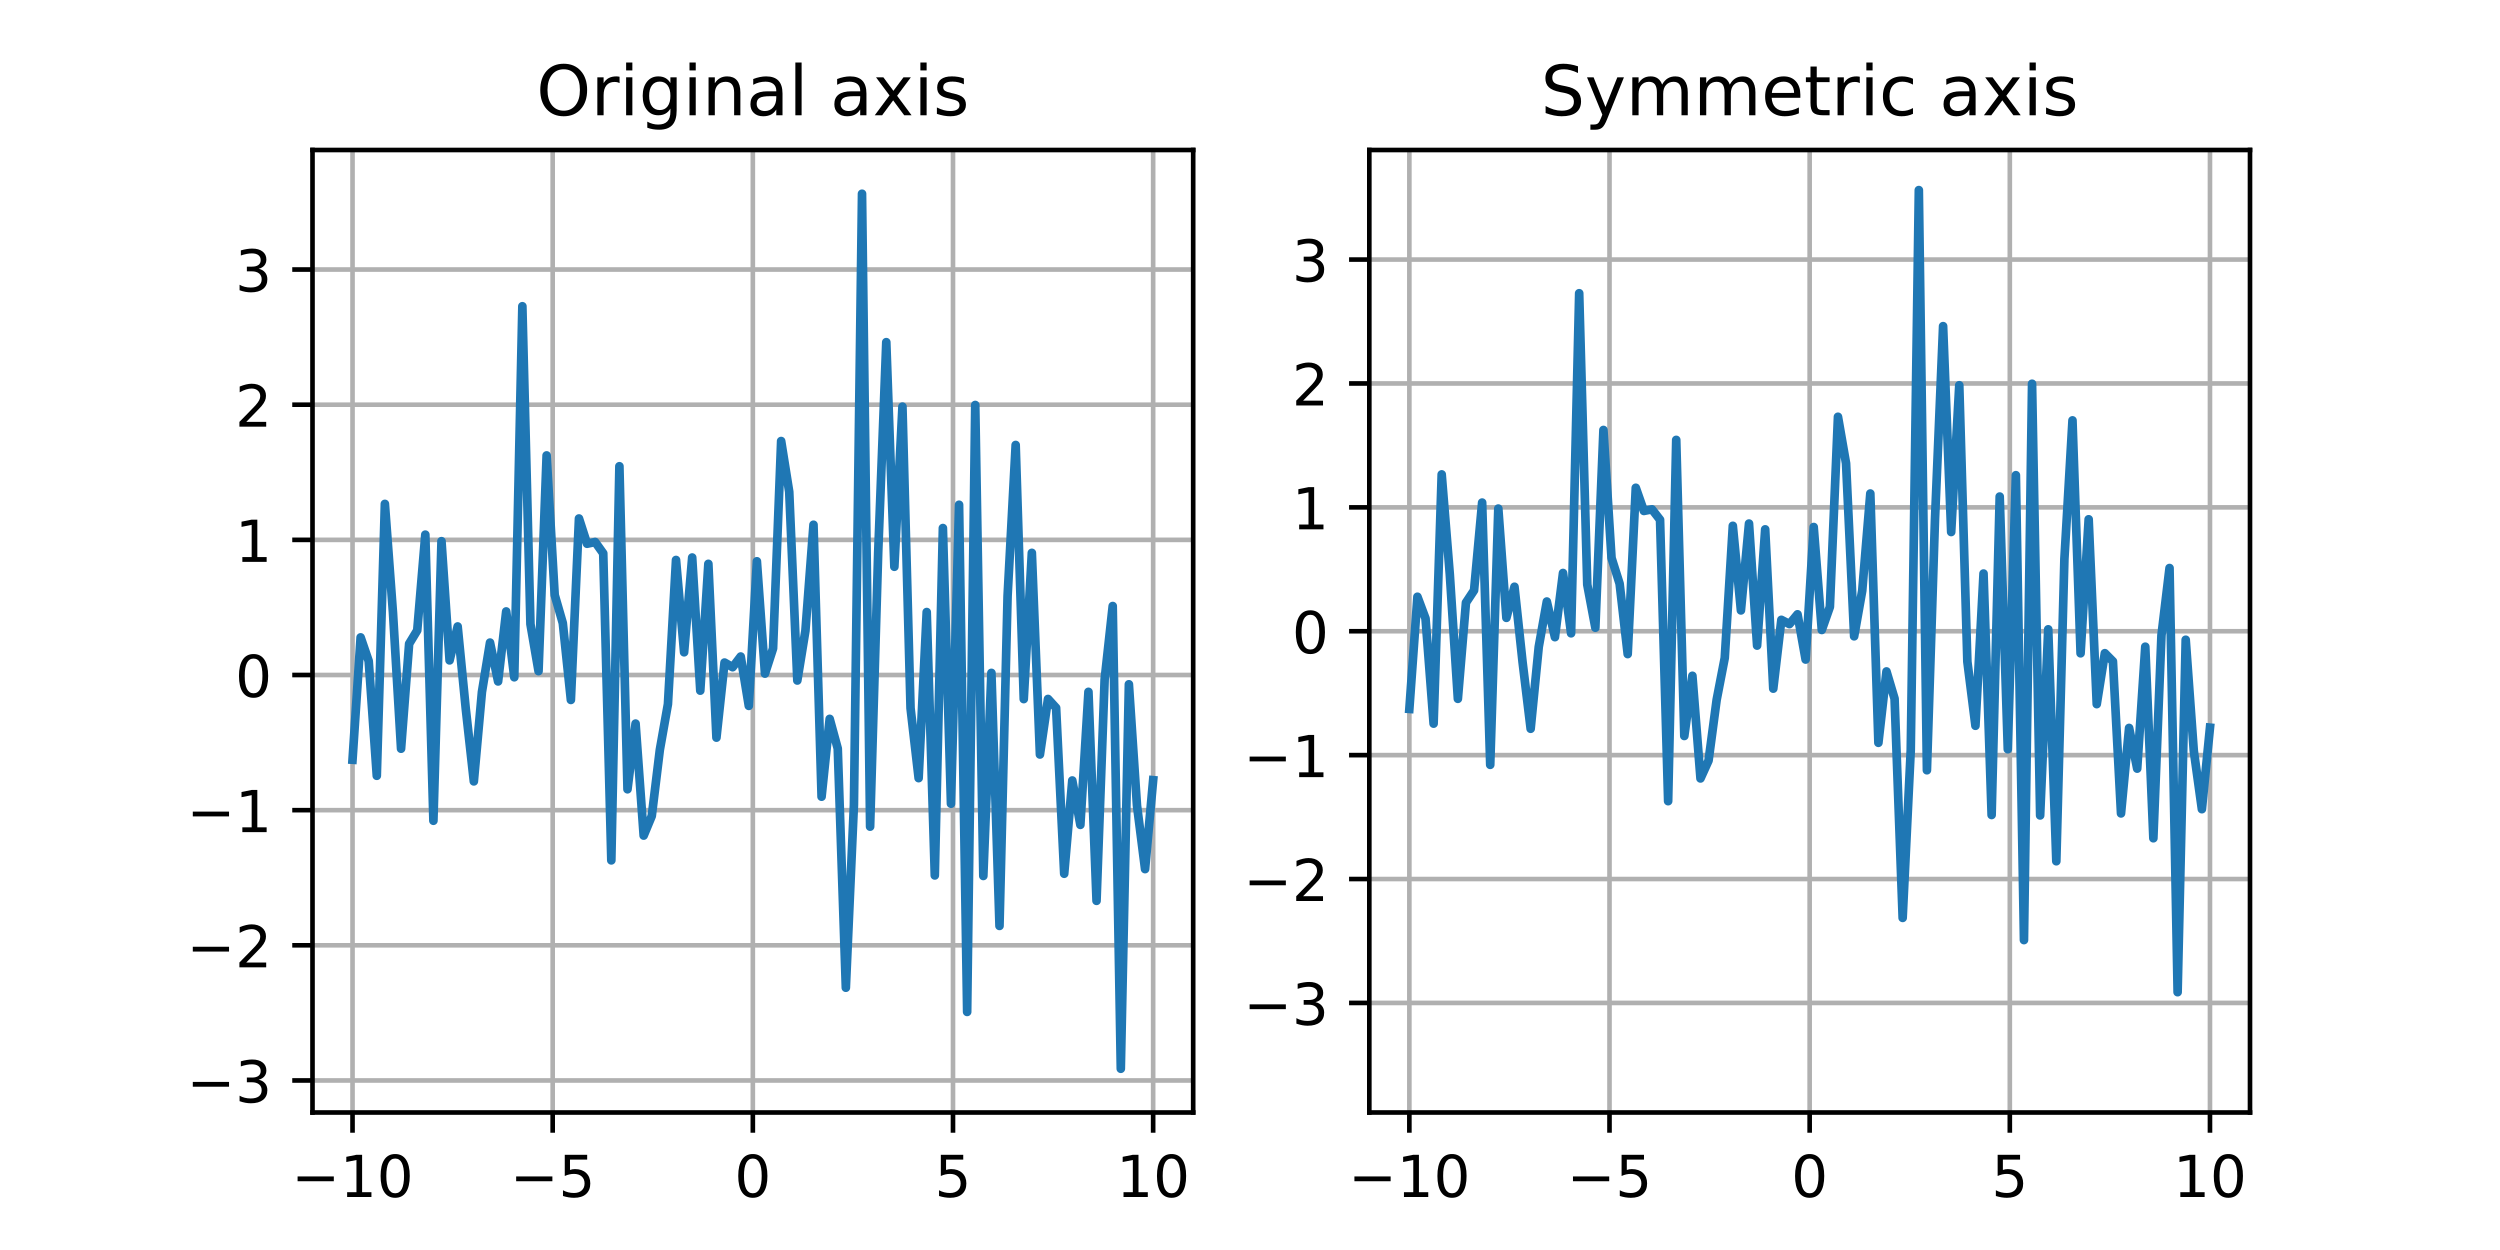
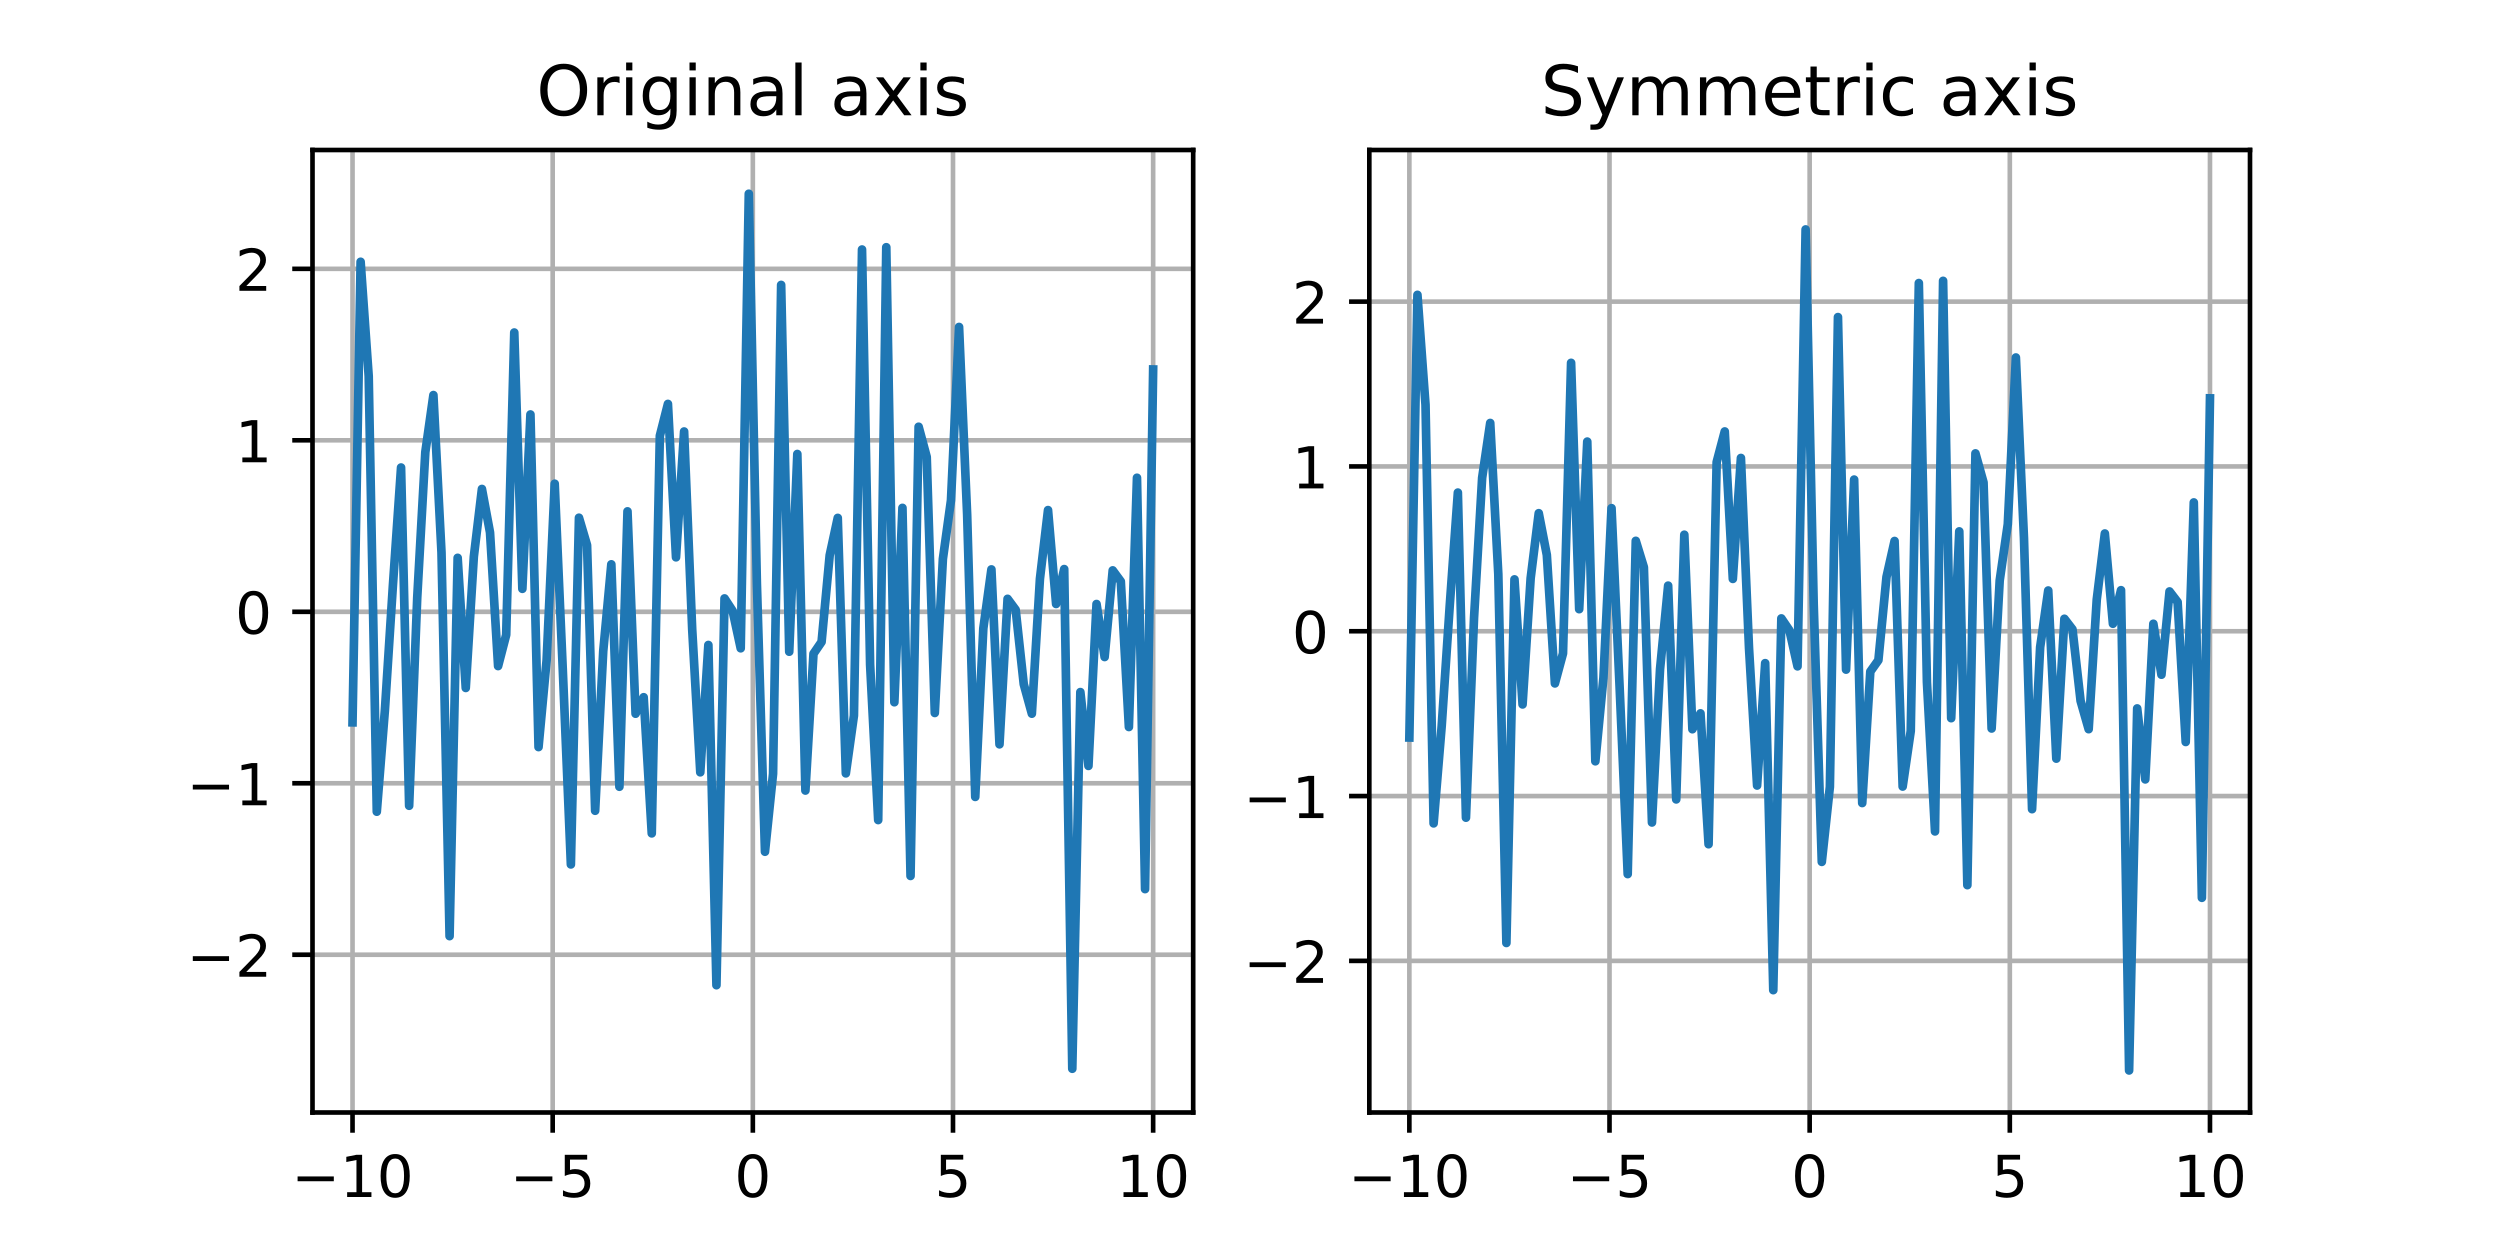
<svg xmlns="http://www.w3.org/2000/svg" xmlns:xlink="http://www.w3.org/1999/xlink" width="432pt" height="216pt" viewBox="0 0 432 216" version="1.1">
  <defs>
    <style type="text/css">*{stroke-linejoin: round; stroke-linecap: butt}</style>
  </defs>
  <g id="figure_1">
    <g id="patch_1">
      <path d="M 0 216  L 432 216  L 432 0  L 0 0  z " style="fill: #ffffff" />
    </g>
    <g id="axes_1">
      <g id="patch_2">
        <path d="M 54 192.24  L 206.182 192.24  L 206.182 25.92  L 54 25.92  z " style="fill: #ffffff" />
      </g>
      <g id="matplotlib.axis_1">
        <g id="xtick_1">
          <g id="line2d_1">
-             <path d="M 60.917 192.24  L 60.917 25.92  " clip-path="url(#pe74ac8f42d)" style="fill: none; stroke: #b0b0b0; stroke-width: 0.8; stroke-linecap: square" />
+             <path d="M 60.917 192.24  L 60.917 25.92  " clip-path="url(#pccc5c1ec7f)" style="fill: none; stroke: #b0b0b0; stroke-width: 0.8; stroke-linecap: square" />
          </g>
          <g id="line2d_2">
            <defs>
-               <path id="m3ae7b14873" d="M 0 0  L 0 3.5  " style="stroke: #000000; stroke-width: 0.8" />
+               <path id="md6abfdc0c7" d="M 0 0  L 0 3.5  " style="stroke: #000000; stroke-width: 0.8" />
            </defs>
            <g>
-               <use xlink:href="#m3ae7b14873" x="60.917" y="192.24" style="stroke: #000000; stroke-width: 0.8" />
+               <use xlink:href="#md6abfdc0c7" x="60.917" y="192.24" style="stroke: #000000; stroke-width: 0.8" />
            </g>
          </g>
          <g id="text_1">
            <g transform="translate(50.36501 206.8384) scale(0.1 -0.1)">
              <defs>
                <path id="DejaVuSans-2212" d="M 678 2272  L 4684 2272  L 4684 1741  L 678 1741  L 678 2272  z " transform="scale(0.015625)" />
                <path id="DejaVuSans-31" d="M 794 531  L 1825 531  L 1825 4091  L 703 3866  L 703 4441  L 1819 4666  L 2450 4666  L 2450 531  L 3481 531  L 3481 0  L 794 0  L 794 531  z " transform="scale(0.015625)" />
                <path id="DejaVuSans-30" d="M 2034 4250  Q 1547 4250 1301 3770  Q 1056 3291 1056 2328  Q 1056 1369 1301 889  Q 1547 409 2034 409  Q 2525 409 2770 889  Q 3016 1369 3016 2328  Q 3016 3291 2770 3770  Q 2525 4250 2034 4250  z M 2034 4750  Q 2819 4750 3233 4129  Q 3647 3509 3647 2328  Q 3647 1150 3233 529  Q 2819 -91 2034 -91  Q 1250 -91 836 529  Q 422 1150 422 2328  Q 422 3509 836 4129  Q 1250 4750 2034 4750  z " transform="scale(0.015625)" />
              </defs>
              <use xlink:href="#DejaVuSans-2212" />
              <use xlink:href="#DejaVuSans-31" transform="translate(83.78906 0)" />
              <use xlink:href="#DejaVuSans-30" transform="translate(147.4121 0)" />
            </g>
          </g>
        </g>
        <g id="xtick_2">
          <g id="line2d_3">
-             <path d="M 95.504 192.24  L 95.504 25.92  " clip-path="url(#pe74ac8f42d)" style="fill: none; stroke: #b0b0b0; stroke-width: 0.8; stroke-linecap: square" />
+             <path d="M 95.504 192.24  L 95.504 25.92  " clip-path="url(#pccc5c1ec7f)" style="fill: none; stroke: #b0b0b0; stroke-width: 0.8; stroke-linecap: square" />
          </g>
          <g id="line2d_4">
            <g>
-               <use xlink:href="#m3ae7b14873" x="95.504" y="192.24" style="stroke: #000000; stroke-width: 0.8" />
+               <use xlink:href="#md6abfdc0c7" x="95.504" y="192.24" style="stroke: #000000; stroke-width: 0.8" />
            </g>
          </g>
          <g id="text_2">
            <g transform="translate(88.13304 206.8384) scale(0.1 -0.1)">
              <defs>
                <path id="DejaVuSans-35" d="M 691 4666  L 3169 4666  L 3169 4134  L 1269 4134  L 1269 2991  Q 1406 3038 1543 3061  Q 1681 3084 1819 3084  Q 2600 3084 3056 2656  Q 3513 2228 3513 1497  Q 3513 744 3044 326  Q 2575 -91 1722 -91  Q 1428 -91 1123 -41  Q 819 9 494 109  L 494 744  Q 775 591 1075 516  Q 1375 441 1709 441  Q 2250 441 2565 725  Q 2881 1009 2881 1497  Q 2881 1984 2565 2268  Q 2250 2553 1709 2553  Q 1456 2553 1204 2497  Q 953 2441 691 2322  L 691 4666  z " transform="scale(0.015625)" />
              </defs>
              <use xlink:href="#DejaVuSans-2212" />
              <use xlink:href="#DejaVuSans-35" transform="translate(83.78906 0)" />
            </g>
          </g>
        </g>
        <g id="xtick_3">
          <g id="line2d_5">
-             <path d="M 130.091 192.24  L 130.091 25.92  " clip-path="url(#pe74ac8f42d)" style="fill: none; stroke: #b0b0b0; stroke-width: 0.8; stroke-linecap: square" />
+             <path d="M 130.091 192.24  L 130.091 25.92  " clip-path="url(#pccc5c1ec7f)" style="fill: none; stroke: #b0b0b0; stroke-width: 0.8; stroke-linecap: square" />
          </g>
          <g id="line2d_6">
            <g>
-               <use xlink:href="#m3ae7b14873" x="130.091" y="192.24" style="stroke: #000000; stroke-width: 0.8" />
+               <use xlink:href="#md6abfdc0c7" x="130.091" y="192.24" style="stroke: #000000; stroke-width: 0.8" />
            </g>
          </g>
          <g id="text_3">
            <g transform="translate(126.9097 206.8384) scale(0.1 -0.1)">
              <use xlink:href="#DejaVuSans-30" />
            </g>
          </g>
        </g>
        <g id="xtick_4">
          <g id="line2d_7">
-             <path d="M 164.678 192.24  L 164.678 25.92  " clip-path="url(#pe74ac8f42d)" style="fill: none; stroke: #b0b0b0; stroke-width: 0.8; stroke-linecap: square" />
+             <path d="M 164.678 192.24  L 164.678 25.92  " clip-path="url(#pccc5c1ec7f)" style="fill: none; stroke: #b0b0b0; stroke-width: 0.8; stroke-linecap: square" />
          </g>
          <g id="line2d_8">
            <g>
-               <use xlink:href="#m3ae7b14873" x="164.678" y="192.24" style="stroke: #000000; stroke-width: 0.8" />
+               <use xlink:href="#md6abfdc0c7" x="164.678" y="192.24" style="stroke: #000000; stroke-width: 0.8" />
            </g>
          </g>
          <g id="text_4">
            <g transform="translate(161.4964 206.8384) scale(0.1 -0.1)">
              <use xlink:href="#DejaVuSans-35" />
            </g>
          </g>
        </g>
        <g id="xtick_5">
          <g id="line2d_9">
-             <path d="M 199.264 192.24  L 199.264 25.92  " clip-path="url(#pe74ac8f42d)" style="fill: none; stroke: #b0b0b0; stroke-width: 0.8; stroke-linecap: square" />
+             <path d="M 199.264 192.24  L 199.264 25.92  " clip-path="url(#pccc5c1ec7f)" style="fill: none; stroke: #b0b0b0; stroke-width: 0.8; stroke-linecap: square" />
          </g>
          <g id="line2d_10">
            <g>
-               <use xlink:href="#m3ae7b14873" x="199.264" y="192.24" style="stroke: #000000; stroke-width: 0.8" />
+               <use xlink:href="#md6abfdc0c7" x="199.264" y="192.24" style="stroke: #000000; stroke-width: 0.8" />
            </g>
          </g>
          <g id="text_5">
            <g transform="translate(192.902 206.8384) scale(0.1 -0.1)">
              <use xlink:href="#DejaVuSans-31" />
              <use xlink:href="#DejaVuSans-30" transform="translate(63.62305 0)" />
            </g>
          </g>
        </g>
      </g>
      <g id="matplotlib.axis_2">
        <g id="ytick_1">
          <g id="line2d_11">
-             <path d="M 54 186.705  L 206.182 186.705  " clip-path="url(#pe74ac8f42d)" style="fill: none; stroke: #b0b0b0; stroke-width: 0.8; stroke-linecap: square" />
+             <path d="M 54 164.98  L 206.182 164.98  " clip-path="url(#pccc5c1ec7f)" style="fill: none; stroke: #b0b0b0; stroke-width: 0.8; stroke-linecap: square" />
          </g>
          <g id="line2d_12">
            <defs>
-               <path id="mcbc676c6a7" d="M 0 0  L -3.5 0  " style="stroke: #000000; stroke-width: 0.8" />
+               <path id="m824c1bc0c8" d="M 0 0  L -3.5 0  " style="stroke: #000000; stroke-width: 0.8" />
            </defs>
            <g>
-               <use xlink:href="#mcbc676c6a7" x="54" y="186.705" style="stroke: #000000; stroke-width: 0.8" />
+               <use xlink:href="#m824c1bc0c8" x="54" y="164.98" style="stroke: #000000; stroke-width: 0.8" />
            </g>
          </g>
          <g id="text_6">
-             <g transform="translate(32.25781 190.5047) scale(0.1 -0.1)">
-               <defs>
-                 <path id="DejaVuSans-33" d="M 2597 2516  Q 3050 2419 3304 2112  Q 3559 1806 3559 1356  Q 3559 666 3084 287  Q 2609 -91 1734 -91  Q 1441 -91 1130 -33  Q 819 25 488 141  L 488 750  Q 750 597 1062 519  Q 1375 441 1716 441  Q 2309 441 2620 675  Q 2931 909 2931 1356  Q 2931 1769 2642 2001  Q 2353 2234 1838 2234  L 1294 2234  L 1294 2753  L 1863 2753  Q 2328 2753 2575 2939  Q 2822 3125 2822 3475  Q 2822 3834 2567 4026  Q 2313 4219 1838 4219  Q 1578 4219 1281 4162  Q 984 4106 628 3988  L 628 4550  Q 988 4650 1302 4700  Q 1616 4750 1894 4750  Q 2613 4750 3031 4423  Q 3450 4097 3450 3541  Q 3450 3153 3228 2886  Q 3006 2619 2597 2516  z " transform="scale(0.015625)" />
-               </defs>
-               <use xlink:href="#DejaVuSans-2212" />
-               <use xlink:href="#DejaVuSans-33" transform="translate(83.78906 0)" />
-             </g>
-           </g>
-         </g>
-         <g id="ytick_2">
-           <g id="line2d_13">
-             <path d="M 54 163.351  L 206.182 163.351  " clip-path="url(#pe74ac8f42d)" style="fill: none; stroke: #b0b0b0; stroke-width: 0.8; stroke-linecap: square" />
-           </g>
-           <g id="line2d_14">
-             <g>
-               <use xlink:href="#mcbc676c6a7" x="54" y="163.351" style="stroke: #000000; stroke-width: 0.8" />
-             </g>
-           </g>
-           <g id="text_7">
-             <g transform="translate(32.25781 167.15) scale(0.1 -0.1)">
+             <g transform="translate(32.25781 168.7792) scale(0.1 -0.1)">
              <defs>
                <path id="DejaVuSans-32" d="M 1228 531  L 3431 531  L 3431 0  L 469 0  L 469 531  Q 828 903 1448 1529  Q 2069 2156 2228 2338  Q 2531 2678 2651 2914  Q 2772 3150 2772 3378  Q 2772 3750 2511 3984  Q 2250 4219 1831 4219  Q 1534 4219 1204 4116  Q 875 4013 500 3803  L 500 4441  Q 881 4594 1212 4672  Q 1544 4750 1819 4750  Q 2544 4750 2975 4387  Q 3406 4025 3406 3419  Q 3406 3131 3298 2873  Q 3191 2616 2906 2266  Q 2828 2175 2409 1742  Q 1991 1309 1228 531  z " transform="scale(0.015625)" />
              </defs>
              <use xlink:href="#DejaVuSans-2212" />
              <use xlink:href="#DejaVuSans-32" transform="translate(83.78906 0)" />
            </g>
          </g>
        </g>
+         <g id="ytick_2">
+           <g id="line2d_13">
+             <path d="M 54 135.349  L 206.182 135.349  " clip-path="url(#pccc5c1ec7f)" style="fill: none; stroke: #b0b0b0; stroke-width: 0.8; stroke-linecap: square" />
+           </g>
+           <g id="line2d_14">
+             <g>
+               <use xlink:href="#m824c1bc0c8" x="54" y="135.349" style="stroke: #000000; stroke-width: 0.8" />
+             </g>
+           </g>
+           <g id="text_7">
+             <g transform="translate(32.25781 139.1478) scale(0.1 -0.1)">
+               <use xlink:href="#DejaVuSans-2212" />
+               <use xlink:href="#DejaVuSans-31" transform="translate(83.78906 0)" />
+             </g>
+           </g>
+         </g>
        <g id="ytick_3">
          <g id="line2d_15">
-             <path d="M 54 139.996  L 206.182 139.996  " clip-path="url(#pe74ac8f42d)" style="fill: none; stroke: #b0b0b0; stroke-width: 0.8; stroke-linecap: square" />
+             <path d="M 54 105.717  L 206.182 105.717  " clip-path="url(#pccc5c1ec7f)" style="fill: none; stroke: #b0b0b0; stroke-width: 0.8; stroke-linecap: square" />
          </g>
          <g id="line2d_16">
            <g>
-               <use xlink:href="#mcbc676c6a7" x="54" y="139.996" style="stroke: #000000; stroke-width: 0.8" />
+               <use xlink:href="#m824c1bc0c8" x="54" y="105.717" style="stroke: #000000; stroke-width: 0.8" />
            </g>
          </g>
          <g id="text_8">
-             <g transform="translate(32.25781 143.7954) scale(0.1 -0.1)">
-               <use xlink:href="#DejaVuSans-2212" />
-               <use xlink:href="#DejaVuSans-31" transform="translate(83.78906 0)" />
+             <g transform="translate(40.6375 109.5165) scale(0.1 -0.1)">
+               <use xlink:href="#DejaVuSans-30" />
            </g>
          </g>
        </g>
        <g id="ytick_4">
          <g id="line2d_17">
-             <path d="M 54 116.641  L 206.182 116.641  " clip-path="url(#pe74ac8f42d)" style="fill: none; stroke: #b0b0b0; stroke-width: 0.8; stroke-linecap: square" />
+             <path d="M 54 76.086  L 206.182 76.086  " clip-path="url(#pccc5c1ec7f)" style="fill: none; stroke: #b0b0b0; stroke-width: 0.8; stroke-linecap: square" />
          </g>
          <g id="line2d_18">
            <g>
-               <use xlink:href="#mcbc676c6a7" x="54" y="116.641" style="stroke: #000000; stroke-width: 0.8" />
+               <use xlink:href="#m824c1bc0c8" x="54" y="76.086" style="stroke: #000000; stroke-width: 0.8" />
            </g>
          </g>
          <g id="text_9">
-             <g transform="translate(40.6375 120.4407) scale(0.1 -0.1)">
-               <use xlink:href="#DejaVuSans-30" />
+             <g transform="translate(40.6375 79.8851) scale(0.1 -0.1)">
+               <use xlink:href="#DejaVuSans-31" />
            </g>
          </g>
        </g>
        <g id="ytick_5">
          <g id="line2d_19">
-             <path d="M 54 93.287  L 206.182 93.287  " clip-path="url(#pe74ac8f42d)" style="fill: none; stroke: #b0b0b0; stroke-width: 0.8; stroke-linecap: square" />
+             <path d="M 54 46.455  L 206.182 46.455  " clip-path="url(#pccc5c1ec7f)" style="fill: none; stroke: #b0b0b0; stroke-width: 0.8; stroke-linecap: square" />
          </g>
          <g id="line2d_20">
            <g>
-               <use xlink:href="#mcbc676c6a7" x="54" y="93.287" style="stroke: #000000; stroke-width: 0.8" />
+               <use xlink:href="#m824c1bc0c8" x="54" y="46.455" style="stroke: #000000; stroke-width: 0.8" />
            </g>
          </g>
          <g id="text_10">
-             <g transform="translate(40.6375 97.08604) scale(0.1 -0.1)">
-               <use xlink:href="#DejaVuSans-31" />
-             </g>
-           </g>
-         </g>
-         <g id="ytick_6">
-           <g id="line2d_21">
-             <path d="M 54 69.932  L 206.182 69.932  " clip-path="url(#pe74ac8f42d)" style="fill: none; stroke: #b0b0b0; stroke-width: 0.8; stroke-linecap: square" />
-           </g>
-           <g id="line2d_22">
-             <g>
-               <use xlink:href="#mcbc676c6a7" x="54" y="69.932" style="stroke: #000000; stroke-width: 0.8" />
-             </g>
-           </g>
-           <g id="text_11">
-             <g transform="translate(40.6375 73.73137) scale(0.1 -0.1)">
+             <g transform="translate(40.6375 50.25373) scale(0.1 -0.1)">
              <use xlink:href="#DejaVuSans-32" />
            </g>
          </g>
        </g>
-         <g id="ytick_7">
-           <g id="line2d_23">
-             <path d="M 54 46.577  L 206.182 46.577  " clip-path="url(#pe74ac8f42d)" style="fill: none; stroke: #b0b0b0; stroke-width: 0.8; stroke-linecap: square" />
-           </g>
-           <g id="line2d_24">
-             <g>
-               <use xlink:href="#mcbc676c6a7" x="54" y="46.577" style="stroke: #000000; stroke-width: 0.8" />
-             </g>
-           </g>
-           <g id="text_12">
-             <g transform="translate(40.6375 50.37671) scale(0.1 -0.1)">
-               <use xlink:href="#DejaVuSans-33" />
-             </g>
-           </g>
-         </g>
-       </g>
-       <g id="line2d_25">
-         <path d="M 60.917 131.284  L 62.315 110.141  L 63.712 114.233  L 65.11 134.055  L 66.507 87.075  L 67.905 105.865  L 69.302 129.378  L 70.699 111.243  L 72.097 108.936  L 73.494 92.388  L 74.892 141.823  L 76.289 93.518  L 77.687 114.114  L 79.084 108.255  L 80.482 122.464  L 81.879 135.022  L 83.276 119.585  L 84.674 111.042  L 86.071 117.753  L 87.469 105.661  L 88.866 117.03  L 90.264 52.922  L 91.661 107.85  L 93.059 115.972  L 94.456 78.7  L 95.853 102.819  L 97.251 107.674  L 98.648 120.946  L 100.046 89.597  L 101.443 93.96  L 102.841 93.657  L 104.238 95.618  L 105.636 148.67  L 107.033 80.57  L 108.431 136.384  L 109.828 125.04  L 111.225 144.388  L 112.623 141.015  L 114.02 129.566  L 115.418 121.672  L 116.815 96.766  L 118.213 112.712  L 119.61 96.343  L 121.008 119.344  L 122.405 97.433  L 123.802 127.462  L 125.2 114.491  L 126.597 115.292  L 127.995 113.45  L 129.392 121.973  L 130.79 96.993  L 132.187 116.398  L 133.585 112.054  L 134.982 76.214  L 136.379 84.989  L 137.777 117.593  L 139.174 109.002  L 140.572 90.678  L 141.969 137.668  L 143.367 124.222  L 144.764 129.349  L 146.162 170.677  L 147.559 139.056  L 148.956 33.48  L 150.354 142.845  L 151.751 95.466  L 153.149 59.129  L 154.546 97.935  L 155.944 70.268  L 157.341 122.361  L 158.739 134.459  L 160.136 105.766  L 161.533 151.277  L 162.931 91.251  L 164.328 138.883  L 165.726 87.225  L 167.123 174.859  L 168.521 69.985  L 169.918 151.364  L 171.316 116.278  L 172.713 159.997  L 174.11 102.989  L 175.508 76.894  L 176.905 120.8  L 178.303 95.537  L 179.7 130.378  L 181.098 120.781  L 182.495 122.318  L 183.893 150.98  L 185.29 134.87  L 186.687 142.536  L 188.085 119.554  L 189.482 155.663  L 190.88 117.416  L 192.277 104.725  L 193.675 184.68  L 195.072 118.246  L 196.47 139.191  L 197.867 150.181  L 199.264 134.814  " clip-path="url(#pe74ac8f42d)" style="fill: none; stroke: #1f77b4; stroke-width: 1.5; stroke-linecap: square" />
+       </g>
+       <g id="line2d_21">
+         <path d="M 60.917 124.823  L 62.315 45.238  L 63.712 65.007  L 65.11 140.26  L 66.507 122.756  L 67.905 100.978  L 69.302 80.79  L 70.699 139.234  L 72.097 103.263  L 73.494 78.134  L 74.892 68.27  L 76.289 95.451  L 77.687 161.761  L 79.084 96.395  L 80.482 118.875  L 81.879 96.181  L 83.276 84.493  L 84.674 92.007  L 86.071 115.095  L 87.469 109.701  L 88.866 57.462  L 90.264 101.747  L 91.661 71.622  L 93.059 129.093  L 94.456 114.077  L 95.853 83.588  L 97.251 115.773  L 98.648 149.375  L 100.046 89.465  L 101.443 94.208  L 102.841 140.097  L 104.238 112.517  L 105.636 97.517  L 107.033 135.947  L 108.431 88.364  L 109.828 123.33  L 111.225 120.482  L 112.623 144.007  L 114.02 75.309  L 115.418 69.799  L 116.815 96.303  L 118.213 74.565  L 119.61 108.723  L 121.008 133.454  L 122.405 111.455  L 123.802 170.242  L 125.2 103.41  L 126.597 105.556  L 127.995 112.023  L 129.392 33.48  L 130.79 100.84  L 132.187 147.177  L 133.585 133.699  L 134.982 49.236  L 136.379 112.614  L 137.777 78.453  L 139.174 136.604  L 140.572 112.965  L 141.969 110.919  L 143.367 95.958  L 144.764 89.493  L 146.162 133.637  L 147.559 123.65  L 148.956 43.117  L 150.354 114.86  L 151.751 141.705  L 153.149 42.722  L 154.546 121.346  L 155.944 87.763  L 157.341 151.362  L 158.739 73.743  L 160.136 78.964  L 161.533 123.202  L 162.931 96.577  L 164.328 86.467  L 165.726 56.501  L 167.123 88.941  L 168.521 137.704  L 169.918 108.588  L 171.316 98.396  L 172.713 128.619  L 174.11 103.478  L 175.508 105.374  L 176.905 118.235  L 178.303 123.323  L 179.7 100.022  L 181.098 88.145  L 182.495 104.368  L 183.893 98.339  L 185.29 184.68  L 186.687 119.593  L 188.085 132.35  L 189.482 104.375  L 190.88 113.531  L 192.277 98.564  L 193.675 100.469  L 195.072 125.625  L 196.47 82.558  L 197.867 153.638  L 199.264 63.846  " clip-path="url(#pccc5c1ec7f)" style="fill: none; stroke: #1f77b4; stroke-width: 1.5; stroke-linecap: square" />
      </g>
      <g id="patch_3">
        <path d="M 54 192.24  L 54 25.92  " style="fill: none; stroke: #000000; stroke-width: 0.8; stroke-linejoin: miter; stroke-linecap: square" />
      </g>
      <g id="patch_4">
        <path d="M 206.182 192.24  L 206.182 25.92  " style="fill: none; stroke: #000000; stroke-width: 0.8; stroke-linejoin: miter; stroke-linecap: square" />
      </g>
      <g id="patch_5">
        <path d="M 54 192.24  L 206.182 192.24  " style="fill: none; stroke: #000000; stroke-width: 0.8; stroke-linejoin: miter; stroke-linecap: square" />
      </g>
      <g id="patch_6">
        <path d="M 54 25.92  L 206.182 25.92  " style="fill: none; stroke: #000000; stroke-width: 0.8; stroke-linejoin: miter; stroke-linecap: square" />
      </g>
-       <g id="text_13">
+       <g id="text_11">
        <g transform="translate(92.68466 19.92) scale(0.12 -0.12)">
          <defs>
            <path id="DejaVuSans-4f" d="M 2522 4238  Q 1834 4238 1429 3725  Q 1025 3213 1025 2328  Q 1025 1447 1429 934  Q 1834 422 2522 422  Q 3209 422 3611 934  Q 4013 1447 4013 2328  Q 4013 3213 3611 3725  Q 3209 4238 2522 4238  z M 2522 4750  Q 3503 4750 4090 4092  Q 4678 3434 4678 2328  Q 4678 1225 4090 567  Q 3503 -91 2522 -91  Q 1538 -91 948 565  Q 359 1222 359 2328  Q 359 3434 948 4092  Q 1538 4750 2522 4750  z " transform="scale(0.015625)" />
            <path id="DejaVuSans-72" d="M 2631 2963  Q 2534 3019 2420 3045  Q 2306 3072 2169 3072  Q 1681 3072 1420 2755  Q 1159 2438 1159 1844  L 1159 0  L 581 0  L 581 3500  L 1159 3500  L 1159 2956  Q 1341 3275 1631 3429  Q 1922 3584 2338 3584  Q 2397 3584 2469 3576  Q 2541 3569 2628 3553  L 2631 2963  z " transform="scale(0.015625)" />
            <path id="DejaVuSans-69" d="M 603 3500  L 1178 3500  L 1178 0  L 603 0  L 603 3500  z M 603 4863  L 1178 4863  L 1178 4134  L 603 4134  L 603 4863  z " transform="scale(0.015625)" />
            <path id="DejaVuSans-67" d="M 2906 1791  Q 2906 2416 2648 2759  Q 2391 3103 1925 3103  Q 1463 3103 1205 2759  Q 947 2416 947 1791  Q 947 1169 1205 825  Q 1463 481 1925 481  Q 2391 481 2648 825  Q 2906 1169 2906 1791  z M 3481 434  Q 3481 -459 3084 -895  Q 2688 -1331 1869 -1331  Q 1566 -1331 1297 -1286  Q 1028 -1241 775 -1147  L 775 -588  Q 1028 -725 1275 -790  Q 1522 -856 1778 -856  Q 2344 -856 2625 -561  Q 2906 -266 2906 331  L 2906 616  Q 2728 306 2450 153  Q 2172 0 1784 0  Q 1141 0 747 490  Q 353 981 353 1791  Q 353 2603 747 3093  Q 1141 3584 1784 3584  Q 2172 3584 2450 3431  Q 2728 3278 2906 2969  L 2906 3500  L 3481 3500  L 3481 434  z " transform="scale(0.015625)" />
            <path id="DejaVuSans-6e" d="M 3513 2113  L 3513 0  L 2938 0  L 2938 2094  Q 2938 2591 2744 2837  Q 2550 3084 2163 3084  Q 1697 3084 1428 2787  Q 1159 2491 1159 1978  L 1159 0  L 581 0  L 581 3500  L 1159 3500  L 1159 2956  Q 1366 3272 1645 3428  Q 1925 3584 2291 3584  Q 2894 3584 3203 3211  Q 3513 2838 3513 2113  z " transform="scale(0.015625)" />
            <path id="DejaVuSans-61" d="M 2194 1759  Q 1497 1759 1228 1600  Q 959 1441 959 1056  Q 959 750 1161 570  Q 1363 391 1709 391  Q 2188 391 2477 730  Q 2766 1069 2766 1631  L 2766 1759  L 2194 1759  z M 3341 1997  L 3341 0  L 2766 0  L 2766 531  Q 2569 213 2275 61  Q 1981 -91 1556 -91  Q 1019 -91 701 211  Q 384 513 384 1019  Q 384 1609 779 1909  Q 1175 2209 1959 2209  L 2766 2209  L 2766 2266  Q 2766 2663 2505 2880  Q 2244 3097 1772 3097  Q 1472 3097 1187 3025  Q 903 2953 641 2809  L 641 3341  Q 956 3463 1253 3523  Q 1550 3584 1831 3584  Q 2591 3584 2966 3190  Q 3341 2797 3341 1997  z " transform="scale(0.015625)" />
            <path id="DejaVuSans-6c" d="M 603 4863  L 1178 4863  L 1178 0  L 603 0  L 603 4863  z " transform="scale(0.015625)" />
            <path id="DejaVuSans-20" transform="scale(0.015625)" />
            <path id="DejaVuSans-78" d="M 3513 3500  L 2247 1797  L 3578 0  L 2900 0  L 1881 1375  L 863 0  L 184 0  L 1544 1831  L 300 3500  L 978 3500  L 1906 2253  L 2834 3500  L 3513 3500  z " transform="scale(0.015625)" />
            <path id="DejaVuSans-73" d="M 2834 3397  L 2834 2853  Q 2591 2978 2328 3040  Q 2066 3103 1784 3103  Q 1356 3103 1142 2972  Q 928 2841 928 2578  Q 928 2378 1081 2264  Q 1234 2150 1697 2047  L 1894 2003  Q 2506 1872 2764 1633  Q 3022 1394 3022 966  Q 3022 478 2636 193  Q 2250 -91 1575 -91  Q 1294 -91 989 -36  Q 684 19 347 128  L 347 722  Q 666 556 975 473  Q 1284 391 1588 391  Q 1994 391 2212 530  Q 2431 669 2431 922  Q 2431 1156 2273 1281  Q 2116 1406 1581 1522  L 1381 1569  Q 847 1681 609 1914  Q 372 2147 372 2553  Q 372 3047 722 3315  Q 1072 3584 1716 3584  Q 2034 3584 2315 3537  Q 2597 3491 2834 3397  z " transform="scale(0.015625)" />
          </defs>
          <use xlink:href="#DejaVuSans-4f" />
          <use xlink:href="#DejaVuSans-72" transform="translate(78.71094 0)" />
          <use xlink:href="#DejaVuSans-69" transform="translate(119.8242 0)" />
          <use xlink:href="#DejaVuSans-67" transform="translate(147.6074 0)" />
          <use xlink:href="#DejaVuSans-69" transform="translate(211.084 0)" />
          <use xlink:href="#DejaVuSans-6e" transform="translate(238.8672 0)" />
          <use xlink:href="#DejaVuSans-61" transform="translate(302.2461 0)" />
          <use xlink:href="#DejaVuSans-6c" transform="translate(363.5254 0)" />
          <use xlink:href="#DejaVuSans-20" transform="translate(391.3086 0)" />
          <use xlink:href="#DejaVuSans-61" transform="translate(423.0957 0)" />
          <use xlink:href="#DejaVuSans-78" transform="translate(484.375 0)" />
          <use xlink:href="#DejaVuSans-69" transform="translate(543.5547 0)" />
          <use xlink:href="#DejaVuSans-73" transform="translate(571.3379 0)" />
        </g>
      </g>
    </g>
    <g id="axes_2">
      <g id="patch_7">
        <path d="M 236.618 192.24  L 388.8 192.24  L 388.8 25.92  L 236.618 25.92  z " style="fill: #ffffff" />
      </g>
      <g id="matplotlib.axis_3">
        <g id="xtick_6">
-           <g id="line2d_26">
-             <path d="M 243.536 192.24  L 243.536 25.92  " clip-path="url(#p9bbd7f12b8)" style="fill: none; stroke: #b0b0b0; stroke-width: 0.8; stroke-linecap: square" />
-           </g>
-           <g id="line2d_27">
-             <g>
-               <use xlink:href="#m3ae7b14873" x="243.536" y="192.24" style="stroke: #000000; stroke-width: 0.8" />
-             </g>
-           </g>
-           <g id="text_14">
+           <g id="line2d_22">
+             <path d="M 243.536 192.24  L 243.536 25.92  " clip-path="url(#p5c0f0b916d)" style="fill: none; stroke: #b0b0b0; stroke-width: 0.8; stroke-linecap: square" />
+           </g>
+           <g id="line2d_23">
+             <g>
+               <use xlink:href="#md6abfdc0c7" x="243.536" y="192.24" style="stroke: #000000; stroke-width: 0.8" />
+             </g>
+           </g>
+           <g id="text_12">
            <g transform="translate(232.9832 206.8384) scale(0.1 -0.1)">
              <use xlink:href="#DejaVuSans-2212" />
              <use xlink:href="#DejaVuSans-31" transform="translate(83.78906 0)" />
              <use xlink:href="#DejaVuSans-30" transform="translate(147.4121 0)" />
            </g>
          </g>
        </g>
        <g id="xtick_7">
-           <g id="line2d_28">
-             <path d="M 278.122 192.24  L 278.122 25.92  " clip-path="url(#p9bbd7f12b8)" style="fill: none; stroke: #b0b0b0; stroke-width: 0.8; stroke-linecap: square" />
-           </g>
-           <g id="line2d_29">
-             <g>
-               <use xlink:href="#m3ae7b14873" x="278.122" y="192.24" style="stroke: #000000; stroke-width: 0.8" />
-             </g>
-           </g>
-           <g id="text_15">
+           <g id="line2d_24">
+             <path d="M 278.122 192.24  L 278.122 25.92  " clip-path="url(#p5c0f0b916d)" style="fill: none; stroke: #b0b0b0; stroke-width: 0.8; stroke-linecap: square" />
+           </g>
+           <g id="line2d_25">
+             <g>
+               <use xlink:href="#md6abfdc0c7" x="278.122" y="192.24" style="stroke: #000000; stroke-width: 0.8" />
+             </g>
+           </g>
+           <g id="text_13">
            <g transform="translate(270.7512 206.8384) scale(0.1 -0.1)">
              <use xlink:href="#DejaVuSans-2212" />
              <use xlink:href="#DejaVuSans-35" transform="translate(83.78906 0)" />
            </g>
          </g>
        </g>
        <g id="xtick_8">
-           <g id="line2d_30">
-             <path d="M 312.709 192.24  L 312.709 25.92  " clip-path="url(#p9bbd7f12b8)" style="fill: none; stroke: #b0b0b0; stroke-width: 0.8; stroke-linecap: square" />
-           </g>
-           <g id="line2d_31">
-             <g>
-               <use xlink:href="#m3ae7b14873" x="312.709" y="192.24" style="stroke: #000000; stroke-width: 0.8" />
-             </g>
-           </g>
-           <g id="text_16">
+           <g id="line2d_26">
+             <path d="M 312.709 192.24  L 312.709 25.92  " clip-path="url(#p5c0f0b916d)" style="fill: none; stroke: #b0b0b0; stroke-width: 0.8; stroke-linecap: square" />
+           </g>
+           <g id="line2d_27">
+             <g>
+               <use xlink:href="#md6abfdc0c7" x="312.709" y="192.24" style="stroke: #000000; stroke-width: 0.8" />
+             </g>
+           </g>
+           <g id="text_14">
            <g transform="translate(309.5278 206.8384) scale(0.1 -0.1)">
              <use xlink:href="#DejaVuSans-30" />
            </g>
          </g>
        </g>
        <g id="xtick_9">
-           <g id="line2d_32">
-             <path d="M 347.296 192.24  L 347.296 25.92  " clip-path="url(#p9bbd7f12b8)" style="fill: none; stroke: #b0b0b0; stroke-width: 0.8; stroke-linecap: square" />
-           </g>
-           <g id="line2d_33">
-             <g>
-               <use xlink:href="#m3ae7b14873" x="347.296" y="192.24" style="stroke: #000000; stroke-width: 0.8" />
-             </g>
-           </g>
-           <g id="text_17">
+           <g id="line2d_28">
+             <path d="M 347.296 192.24  L 347.296 25.92  " clip-path="url(#p5c0f0b916d)" style="fill: none; stroke: #b0b0b0; stroke-width: 0.8; stroke-linecap: square" />
+           </g>
+           <g id="line2d_29">
+             <g>
+               <use xlink:href="#md6abfdc0c7" x="347.296" y="192.24" style="stroke: #000000; stroke-width: 0.8" />
+             </g>
+           </g>
+           <g id="text_15">
            <g transform="translate(344.1146 206.8384) scale(0.1 -0.1)">
              <use xlink:href="#DejaVuSans-35" />
            </g>
          </g>
        </g>
        <g id="xtick_10">
-           <g id="line2d_34">
-             <path d="M 381.883 192.24  L 381.883 25.92  " clip-path="url(#p9bbd7f12b8)" style="fill: none; stroke: #b0b0b0; stroke-width: 0.8; stroke-linecap: square" />
-           </g>
-           <g id="line2d_35">
-             <g>
-               <use xlink:href="#m3ae7b14873" x="381.883" y="192.24" style="stroke: #000000; stroke-width: 0.8" />
-             </g>
-           </g>
-           <g id="text_18">
+           <g id="line2d_30">
+             <path d="M 381.883 192.24  L 381.883 25.92  " clip-path="url(#p5c0f0b916d)" style="fill: none; stroke: #b0b0b0; stroke-width: 0.8; stroke-linecap: square" />
+           </g>
+           <g id="line2d_31">
+             <g>
+               <use xlink:href="#md6abfdc0c7" x="381.883" y="192.24" style="stroke: #000000; stroke-width: 0.8" />
+             </g>
+           </g>
+           <g id="text_16">
            <g transform="translate(375.5201 206.8384) scale(0.1 -0.1)">
              <use xlink:href="#DejaVuSans-31" />
              <use xlink:href="#DejaVuSans-30" transform="translate(63.62305 0)" />
            </g>
          </g>
        </g>
      </g>
      <g id="matplotlib.axis_4">
+         <g id="ytick_6">
+           <g id="line2d_32">
+             <path d="M 236.618 166.039  L 388.8 166.039  " clip-path="url(#p5c0f0b916d)" style="fill: none; stroke: #b0b0b0; stroke-width: 0.8; stroke-linecap: square" />
+           </g>
+           <g id="line2d_33">
+             <g>
+               <use xlink:href="#m824c1bc0c8" x="236.618" y="166.039" style="stroke: #000000; stroke-width: 0.8" />
+             </g>
+           </g>
+           <g id="text_17">
+             <g transform="translate(214.876 169.8387) scale(0.1 -0.1)">
+               <use xlink:href="#DejaVuSans-2212" />
+               <use xlink:href="#DejaVuSans-32" transform="translate(83.78906 0)" />
+             </g>
+           </g>
+         </g>
+         <g id="ytick_7">
+           <g id="line2d_34">
+             <path d="M 236.618 137.56  L 388.8 137.56  " clip-path="url(#p5c0f0b916d)" style="fill: none; stroke: #b0b0b0; stroke-width: 0.8; stroke-linecap: square" />
+           </g>
+           <g id="line2d_35">
+             <g>
+               <use xlink:href="#m824c1bc0c8" x="236.618" y="137.56" style="stroke: #000000; stroke-width: 0.8" />
+             </g>
+           </g>
+           <g id="text_18">
+             <g transform="translate(214.876 141.3589) scale(0.1 -0.1)">
+               <use xlink:href="#DejaVuSans-2212" />
+               <use xlink:href="#DejaVuSans-31" transform="translate(83.78906 0)" />
+             </g>
+           </g>
+         </g>
        <g id="ytick_8">
          <g id="line2d_36">
-             <path d="M 236.618 173.304  L 388.8 173.304  " clip-path="url(#p9bbd7f12b8)" style="fill: none; stroke: #b0b0b0; stroke-width: 0.8; stroke-linecap: square" />
+             <path d="M 236.618 109.08  L 388.8 109.08  " clip-path="url(#p5c0f0b916d)" style="fill: none; stroke: #b0b0b0; stroke-width: 0.8; stroke-linecap: square" />
          </g>
          <g id="line2d_37">
            <g>
-               <use xlink:href="#mcbc676c6a7" x="236.618" y="173.304" style="stroke: #000000; stroke-width: 0.8" />
+               <use xlink:href="#m824c1bc0c8" x="236.618" y="109.08" style="stroke: #000000; stroke-width: 0.8" />
            </g>
          </g>
          <g id="text_19">
-             <g transform="translate(214.876 177.1035) scale(0.1 -0.1)">
-               <use xlink:href="#DejaVuSans-2212" />
-               <use xlink:href="#DejaVuSans-33" transform="translate(83.78906 0)" />
+             <g transform="translate(223.2557 112.8792) scale(0.1 -0.1)">
+               <use xlink:href="#DejaVuSans-30" />
            </g>
          </g>
        </g>
        <g id="ytick_9">
          <g id="line2d_38">
-             <path d="M 236.618 151.896  L 388.8 151.896  " clip-path="url(#p9bbd7f12b8)" style="fill: none; stroke: #b0b0b0; stroke-width: 0.8; stroke-linecap: square" />
+             <path d="M 236.618 80.6  L 388.8 80.6  " clip-path="url(#p5c0f0b916d)" style="fill: none; stroke: #b0b0b0; stroke-width: 0.8; stroke-linecap: square" />
          </g>
          <g id="line2d_39">
            <g>
-               <use xlink:href="#mcbc676c6a7" x="236.618" y="151.896" style="stroke: #000000; stroke-width: 0.8" />
+               <use xlink:href="#m824c1bc0c8" x="236.618" y="80.6" style="stroke: #000000; stroke-width: 0.8" />
            </g>
          </g>
          <g id="text_20">
-             <g transform="translate(214.876 155.6954) scale(0.1 -0.1)">
-               <use xlink:href="#DejaVuSans-2212" />
-               <use xlink:href="#DejaVuSans-32" transform="translate(83.78906 0)" />
+             <g transform="translate(223.2557 84.39949) scale(0.1 -0.1)">
+               <use xlink:href="#DejaVuSans-31" />
            </g>
          </g>
        </g>
        <g id="ytick_10">
          <g id="line2d_40">
-             <path d="M 236.618 130.488  L 388.8 130.488  " clip-path="url(#p9bbd7f12b8)" style="fill: none; stroke: #b0b0b0; stroke-width: 0.8; stroke-linecap: square" />
+             <path d="M 236.618 52.121  L 388.8 52.121  " clip-path="url(#p5c0f0b916d)" style="fill: none; stroke: #b0b0b0; stroke-width: 0.8; stroke-linecap: square" />
          </g>
          <g id="line2d_41">
            <g>
-               <use xlink:href="#mcbc676c6a7" x="236.618" y="130.488" style="stroke: #000000; stroke-width: 0.8" />
+               <use xlink:href="#m824c1bc0c8" x="236.618" y="52.121" style="stroke: #000000; stroke-width: 0.8" />
            </g>
          </g>
          <g id="text_21">
-             <g transform="translate(214.876 134.2873) scale(0.1 -0.1)">
-               <use xlink:href="#DejaVuSans-2212" />
-               <use xlink:href="#DejaVuSans-31" transform="translate(83.78906 0)" />
-             </g>
-           </g>
-         </g>
-         <g id="ytick_11">
-           <g id="line2d_42">
-             <path d="M 236.618 109.08  L 388.8 109.08  " clip-path="url(#p9bbd7f12b8)" style="fill: none; stroke: #b0b0b0; stroke-width: 0.8; stroke-linecap: square" />
-           </g>
-           <g id="line2d_43">
-             <g>
-               <use xlink:href="#mcbc676c6a7" x="236.618" y="109.08" style="stroke: #000000; stroke-width: 0.8" />
-             </g>
-           </g>
-           <g id="text_22">
-             <g transform="translate(223.2557 112.8792) scale(0.1 -0.1)">
-               <use xlink:href="#DejaVuSans-30" />
-             </g>
-           </g>
-         </g>
-         <g id="ytick_12">
-           <g id="line2d_44">
-             <path d="M 236.618 87.672  L 388.8 87.672  " clip-path="url(#p9bbd7f12b8)" style="fill: none; stroke: #b0b0b0; stroke-width: 0.8; stroke-linecap: square" />
-           </g>
-           <g id="line2d_45">
-             <g>
-               <use xlink:href="#mcbc676c6a7" x="236.618" y="87.672" style="stroke: #000000; stroke-width: 0.8" />
-             </g>
-           </g>
-           <g id="text_23">
-             <g transform="translate(223.2557 91.47113) scale(0.1 -0.1)">
-               <use xlink:href="#DejaVuSans-31" />
-             </g>
-           </g>
-         </g>
-         <g id="ytick_13">
-           <g id="line2d_46">
-             <path d="M 236.618 66.264  L 388.8 66.264  " clip-path="url(#p9bbd7f12b8)" style="fill: none; stroke: #b0b0b0; stroke-width: 0.8; stroke-linecap: square" />
-           </g>
-           <g id="line2d_47">
-             <g>
-               <use xlink:href="#mcbc676c6a7" x="236.618" y="66.264" style="stroke: #000000; stroke-width: 0.8" />
-             </g>
-           </g>
-           <g id="text_24">
-             <g transform="translate(223.2557 70.06303) scale(0.1 -0.1)">
+             <g transform="translate(223.2557 55.91977) scale(0.1 -0.1)">
              <use xlink:href="#DejaVuSans-32" />
            </g>
          </g>
        </g>
-         <g id="ytick_14">
-           <g id="line2d_48">
-             <path d="M 236.618 44.856  L 388.8 44.856  " clip-path="url(#p9bbd7f12b8)" style="fill: none; stroke: #b0b0b0; stroke-width: 0.8; stroke-linecap: square" />
-           </g>
-           <g id="line2d_49">
-             <g>
-               <use xlink:href="#mcbc676c6a7" x="236.618" y="44.856" style="stroke: #000000; stroke-width: 0.8" />
-             </g>
-           </g>
-           <g id="text_25">
-             <g transform="translate(223.2557 48.65494) scale(0.1 -0.1)">
-               <use xlink:href="#DejaVuSans-33" />
-             </g>
-           </g>
-         </g>
-       </g>
-       <g id="line2d_50">
-         <path d="M 243.536 122.502  L 244.933 103.121  L 246.33 106.872  L 247.728 125.043  L 249.125 81.978  L 250.523 99.202  L 251.92 120.755  L 253.318 104.131  L 254.715 102.017  L 256.113 86.848  L 257.51 132.163  L 258.907 87.883  L 260.305 106.763  L 261.702 101.392  L 263.1 114.418  L 264.497 125.928  L 265.895 111.778  L 267.292 103.947  L 268.69 110.099  L 270.087 99.015  L 271.484 109.436  L 272.882 50.672  L 274.279 101.022  L 275.677 108.466  L 277.074 74.301  L 278.472 96.41  L 279.869 100.86  L 281.267 113.025  L 282.664 84.29  L 284.061 88.289  L 285.459 88.012  L 286.856 89.809  L 288.254 138.439  L 289.651 76.015  L 291.049 127.177  L 292.446 116.779  L 293.844 134.514  L 295.241 131.422  L 296.638 120.927  L 298.036 113.691  L 299.433 90.861  L 300.831 105.478  L 302.228 90.473  L 303.626 111.557  L 305.023 91.473  L 306.421 118.998  L 307.818 107.109  L 309.215 107.843  L 310.613 106.154  L 312.01 113.967  L 313.408 91.069  L 314.805 108.857  L 316.203 104.874  L 317.6 72.022  L 318.998 80.065  L 320.395 109.953  L 321.792 102.077  L 323.19 85.281  L 324.587 128.354  L 325.985 116.028  L 327.382 120.728  L 328.78 158.611  L 330.177 129.626  L 331.575 32.85  L 332.972 133.099  L 334.369 89.67  L 335.767 56.361  L 337.164 91.932  L 338.562 66.572  L 339.959 114.323  L 341.357 125.413  L 342.754 99.111  L 344.152 140.829  L 345.549 85.806  L 346.947 129.468  L 348.344 82.116  L 349.741 162.445  L 351.139 66.313  L 352.536 140.908  L 353.934 108.747  L 355.331 148.821  L 356.729 96.565  L 358.126 72.645  L 359.524 112.892  L 360.921 89.734  L 362.318 121.672  L 363.716 112.874  L 365.113 114.284  L 366.511 140.557  L 367.908 125.789  L 369.306 132.817  L 370.703 111.75  L 372.101 144.849  L 373.498 109.79  L 374.895 98.157  L 376.293 171.448  L 377.69 110.551  L 379.088 129.75  L 380.485 139.824  L 381.883 125.738  " clip-path="url(#p9bbd7f12b8)" style="fill: none; stroke: #1f77b4; stroke-width: 1.5; stroke-linecap: square" />
+       </g>
+       <g id="line2d_42">
+         <path d="M 243.536 127.443  L 244.933 50.951  L 246.33 69.952  L 247.728 142.28  L 249.125 125.456  L 250.523 104.525  L 251.92 85.122  L 253.318 141.294  L 254.715 106.721  L 256.113 82.569  L 257.51 73.088  L 258.907 99.213  L 260.305 162.945  L 261.702 100.12  L 263.1 121.726  L 264.497 99.914  L 265.895 88.681  L 267.292 95.903  L 268.69 118.094  L 270.087 112.908  L 271.484 62.7  L 272.882 105.264  L 274.279 76.31  L 275.677 131.547  L 277.074 117.114  L 278.472 87.811  L 279.869 118.745  L 281.267 151.041  L 282.664 93.459  L 284.061 98.018  L 285.459 142.123  L 286.856 115.615  L 288.254 101.198  L 289.651 138.135  L 291.049 92.401  L 292.446 126.008  L 293.844 123.271  L 295.241 145.881  L 296.638 79.854  L 298.036 74.558  L 299.433 100.032  L 300.831 79.139  L 302.228 111.969  L 303.626 135.739  L 305.023 114.595  L 306.421 171.097  L 307.818 106.863  L 309.215 108.925  L 310.613 115.141  L 312.01 39.65  L 313.408 104.393  L 314.805 148.929  L 316.203 135.975  L 317.6 54.794  L 318.998 115.709  L 320.395 82.875  L 321.792 138.766  L 323.19 116.046  L 324.587 114.079  L 325.985 99.7  L 327.382 93.486  L 328.78 135.915  L 330.177 126.316  L 331.575 48.913  L 332.972 117.867  L 334.369 143.669  L 335.767 48.533  L 337.164 124.101  L 338.562 91.824  L 339.959 152.951  L 341.357 78.348  L 342.754 83.366  L 344.152 125.885  L 345.549 100.295  L 346.947 90.578  L 348.344 61.776  L 349.741 92.956  L 351.139 139.823  L 352.536 111.839  L 353.934 102.043  L 355.331 131.091  L 356.729 106.927  L 358.126 108.75  L 359.524 121.111  L 360.921 126.002  L 362.318 103.607  L 363.716 92.191  L 365.113 107.783  L 366.511 101.988  L 367.908 184.974  L 369.306 122.417  L 370.703 134.678  L 372.101 107.79  L 373.498 116.59  L 374.895 102.205  L 376.293 104.035  L 377.69 128.214  L 379.088 86.821  L 380.485 155.138  L 381.883 68.836  " clip-path="url(#p5c0f0b916d)" style="fill: none; stroke: #1f77b4; stroke-width: 1.5; stroke-linecap: square" />
      </g>
      <g id="patch_8">
        <path d="M 236.618 192.24  L 236.618 25.92  " style="fill: none; stroke: #000000; stroke-width: 0.8; stroke-linejoin: miter; stroke-linecap: square" />
      </g>
      <g id="patch_9">
        <path d="M 388.8 192.24  L 388.8 25.92  " style="fill: none; stroke: #000000; stroke-width: 0.8; stroke-linejoin: miter; stroke-linecap: square" />
      </g>
      <g id="patch_10">
        <path d="M 236.618 192.24  L 388.8 192.24  " style="fill: none; stroke: #000000; stroke-width: 0.8; stroke-linejoin: miter; stroke-linecap: square" />
      </g>
      <g id="patch_11">
        <path d="M 236.618 25.92  L 388.8 25.92  " style="fill: none; stroke: #000000; stroke-width: 0.8; stroke-linejoin: miter; stroke-linecap: square" />
      </g>
-       <g id="text_26">
+       <g id="text_22">
        <g transform="translate(266.256 19.92) scale(0.12 -0.12)">
          <defs>
            <path id="DejaVuSans-53" d="M 3425 4513  L 3425 3897  Q 3066 4069 2747 4153  Q 2428 4238 2131 4238  Q 1616 4238 1336 4038  Q 1056 3838 1056 3469  Q 1056 3159 1242 3001  Q 1428 2844 1947 2747  L 2328 2669  Q 3034 2534 3370 2195  Q 3706 1856 3706 1288  Q 3706 609 3251 259  Q 2797 -91 1919 -91  Q 1588 -91 1214 -16  Q 841 59 441 206  L 441 856  Q 825 641 1194 531  Q 1563 422 1919 422  Q 2459 422 2753 634  Q 3047 847 3047 1241  Q 3047 1584 2836 1778  Q 2625 1972 2144 2069  L 1759 2144  Q 1053 2284 737 2584  Q 422 2884 422 3419  Q 422 4038 858 4394  Q 1294 4750 2059 4750  Q 2388 4750 2728 4690  Q 3069 4631 3425 4513  z " transform="scale(0.015625)" />
            <path id="DejaVuSans-79" d="M 2059 -325  Q 1816 -950 1584 -1140  Q 1353 -1331 966 -1331  L 506 -1331  L 506 -850  L 844 -850  Q 1081 -850 1212 -737  Q 1344 -625 1503 -206  L 1606 56  L 191 3500  L 800 3500  L 1894 763  L 2988 3500  L 3597 3500  L 2059 -325  z " transform="scale(0.015625)" />
            <path id="DejaVuSans-6d" d="M 3328 2828  Q 3544 3216 3844 3400  Q 4144 3584 4550 3584  Q 5097 3584 5394 3201  Q 5691 2819 5691 2113  L 5691 0  L 5113 0  L 5113 2094  Q 5113 2597 4934 2840  Q 4756 3084 4391 3084  Q 3944 3084 3684 2787  Q 3425 2491 3425 1978  L 3425 0  L 2847 0  L 2847 2094  Q 2847 2600 2669 2842  Q 2491 3084 2119 3084  Q 1678 3084 1418 2786  Q 1159 2488 1159 1978  L 1159 0  L 581 0  L 581 3500  L 1159 3500  L 1159 2956  Q 1356 3278 1631 3431  Q 1906 3584 2284 3584  Q 2666 3584 2933 3390  Q 3200 3197 3328 2828  z " transform="scale(0.015625)" />
            <path id="DejaVuSans-65" d="M 3597 1894  L 3597 1613  L 953 1613  Q 991 1019 1311 708  Q 1631 397 2203 397  Q 2534 397 2845 478  Q 3156 559 3463 722  L 3463 178  Q 3153 47 2828 -22  Q 2503 -91 2169 -91  Q 1331 -91 842 396  Q 353 884 353 1716  Q 353 2575 817 3079  Q 1281 3584 2069 3584  Q 2775 3584 3186 3129  Q 3597 2675 3597 1894  z M 3022 2063  Q 3016 2534 2758 2815  Q 2500 3097 2075 3097  Q 1594 3097 1305 2825  Q 1016 2553 972 2059  L 3022 2063  z " transform="scale(0.015625)" />
            <path id="DejaVuSans-74" d="M 1172 4494  L 1172 3500  L 2356 3500  L 2356 3053  L 1172 3053  L 1172 1153  Q 1172 725 1289 603  Q 1406 481 1766 481  L 2356 481  L 2356 0  L 1766 0  Q 1100 0 847 248  Q 594 497 594 1153  L 594 3053  L 172 3053  L 172 3500  L 594 3500  L 594 4494  L 1172 4494  z " transform="scale(0.015625)" />
            <path id="DejaVuSans-63" d="M 3122 3366  L 3122 2828  Q 2878 2963 2633 3030  Q 2388 3097 2138 3097  Q 1578 3097 1268 2742  Q 959 2388 959 1747  Q 959 1106 1268 751  Q 1578 397 2138 397  Q 2388 397 2633 464  Q 2878 531 3122 666  L 3122 134  Q 2881 22 2623 -34  Q 2366 -91 2075 -91  Q 1284 -91 818 406  Q 353 903 353 1747  Q 353 2603 823 3093  Q 1294 3584 2113 3584  Q 2378 3584 2631 3529  Q 2884 3475 3122 3366  z " transform="scale(0.015625)" />
          </defs>
          <use xlink:href="#DejaVuSans-53" />
          <use xlink:href="#DejaVuSans-79" transform="translate(63.47656 0)" />
          <use xlink:href="#DejaVuSans-6d" transform="translate(122.6562 0)" />
          <use xlink:href="#DejaVuSans-6d" transform="translate(220.0684 0)" />
          <use xlink:href="#DejaVuSans-65" transform="translate(317.4805 0)" />
          <use xlink:href="#DejaVuSans-74" transform="translate(379.0039 0)" />
          <use xlink:href="#DejaVuSans-72" transform="translate(418.2129 0)" />
          <use xlink:href="#DejaVuSans-69" transform="translate(459.3262 0)" />
          <use xlink:href="#DejaVuSans-63" transform="translate(487.1094 0)" />
          <use xlink:href="#DejaVuSans-20" transform="translate(542.0898 0)" />
          <use xlink:href="#DejaVuSans-61" transform="translate(573.877 0)" />
          <use xlink:href="#DejaVuSans-78" transform="translate(635.1562 0)" />
          <use xlink:href="#DejaVuSans-69" transform="translate(694.3359 0)" />
          <use xlink:href="#DejaVuSans-73" transform="translate(722.1191 0)" />
        </g>
      </g>
    </g>
  </g>
  <defs>
-     <clipPath id="pe74ac8f42d">
+     <clipPath id="pccc5c1ec7f">
      <rect x="54" y="25.92" width="152.182" height="166.32" />
    </clipPath>
-     <clipPath id="p9bbd7f12b8">
+     <clipPath id="p5c0f0b916d">
      <rect x="236.618" y="25.92" width="152.182" height="166.32" />
    </clipPath>
  </defs>
</svg>
